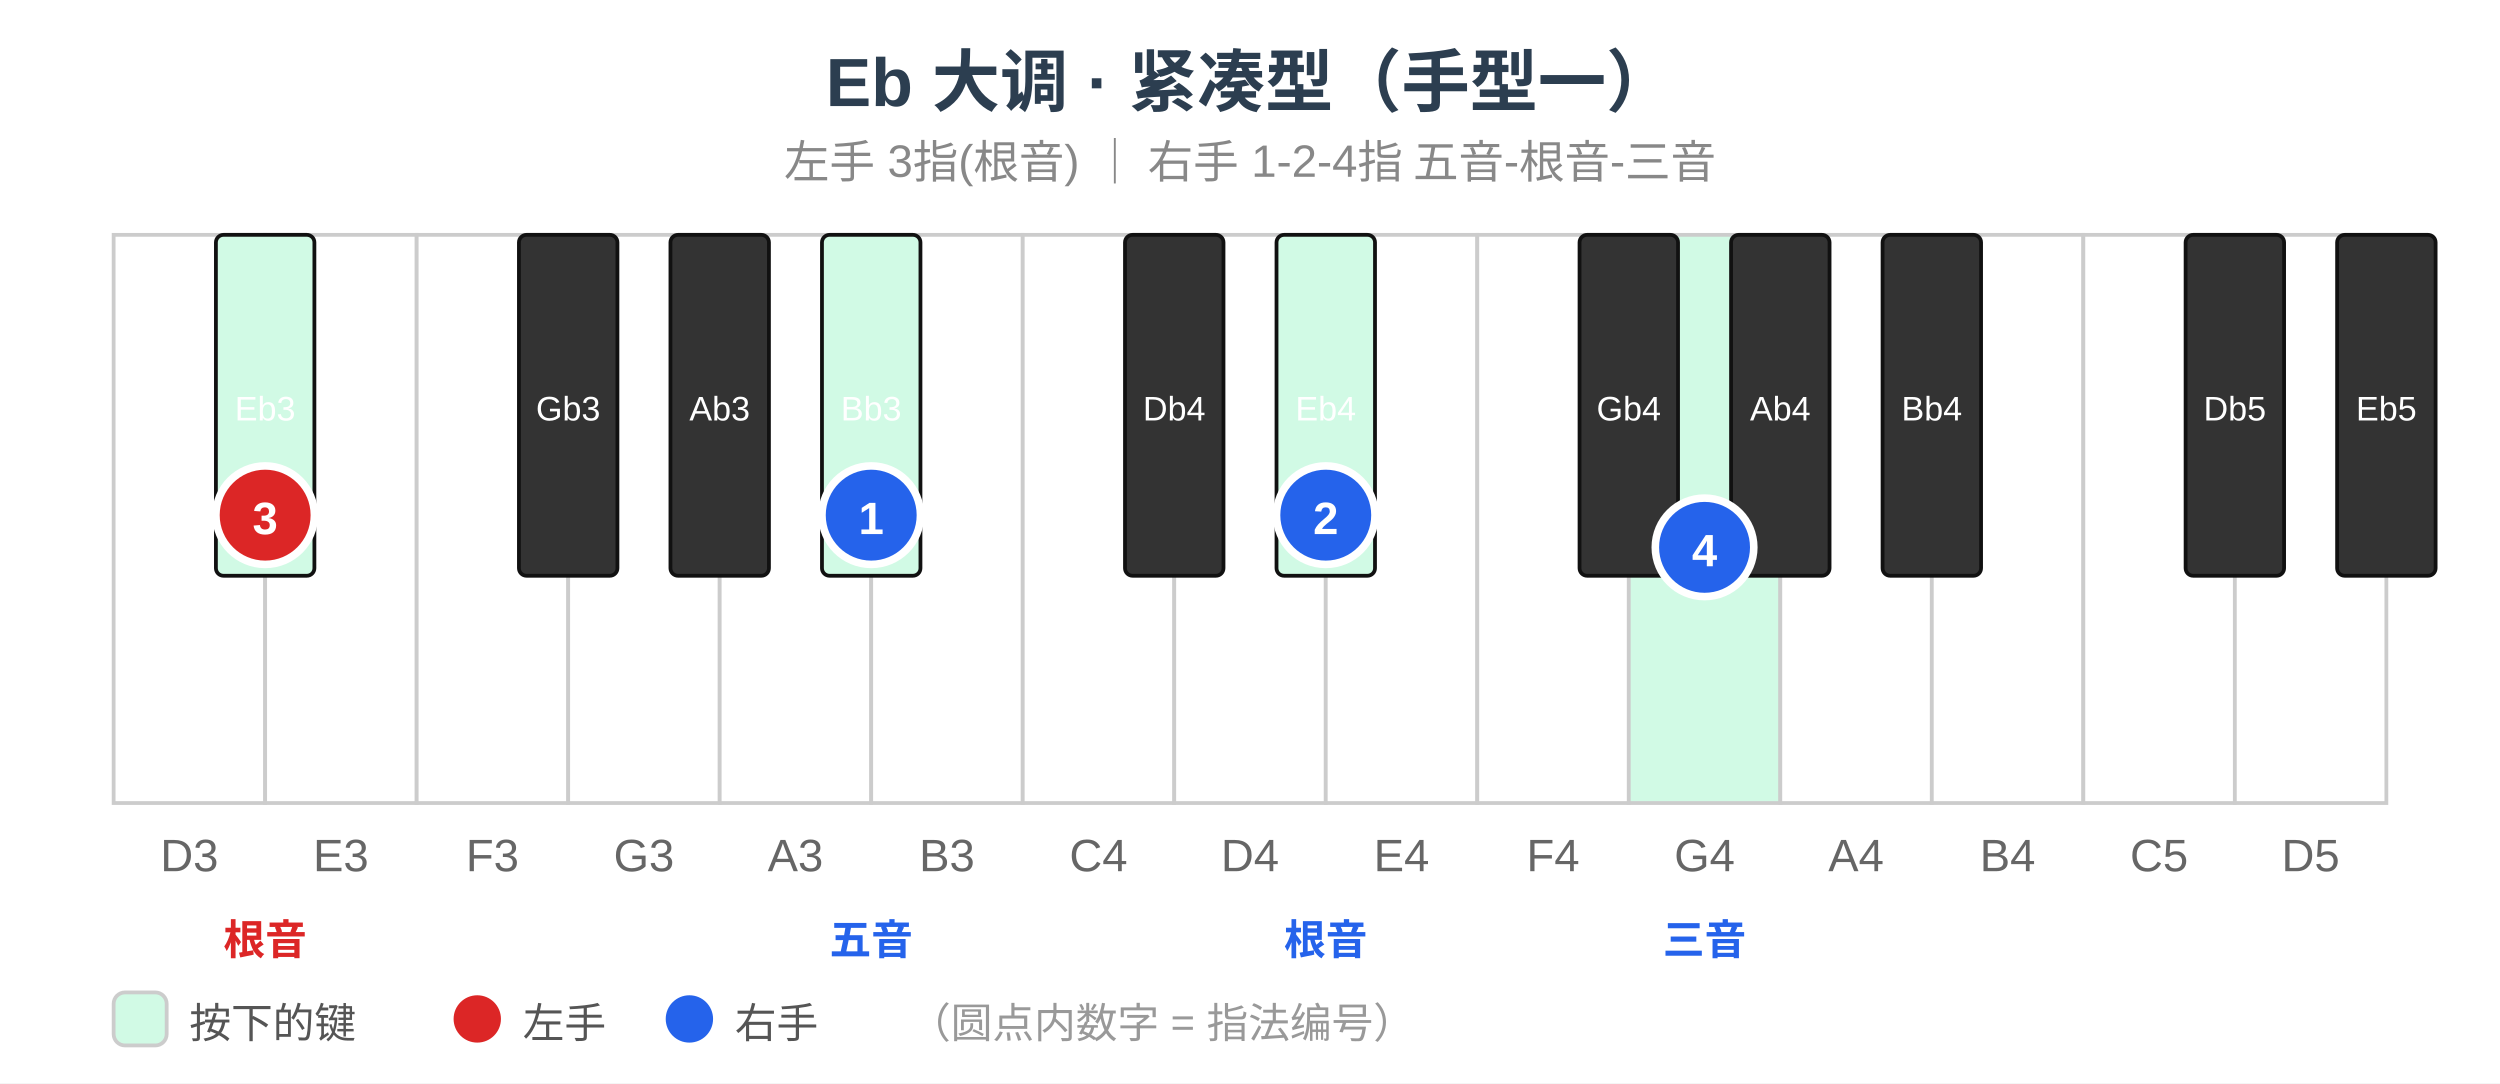
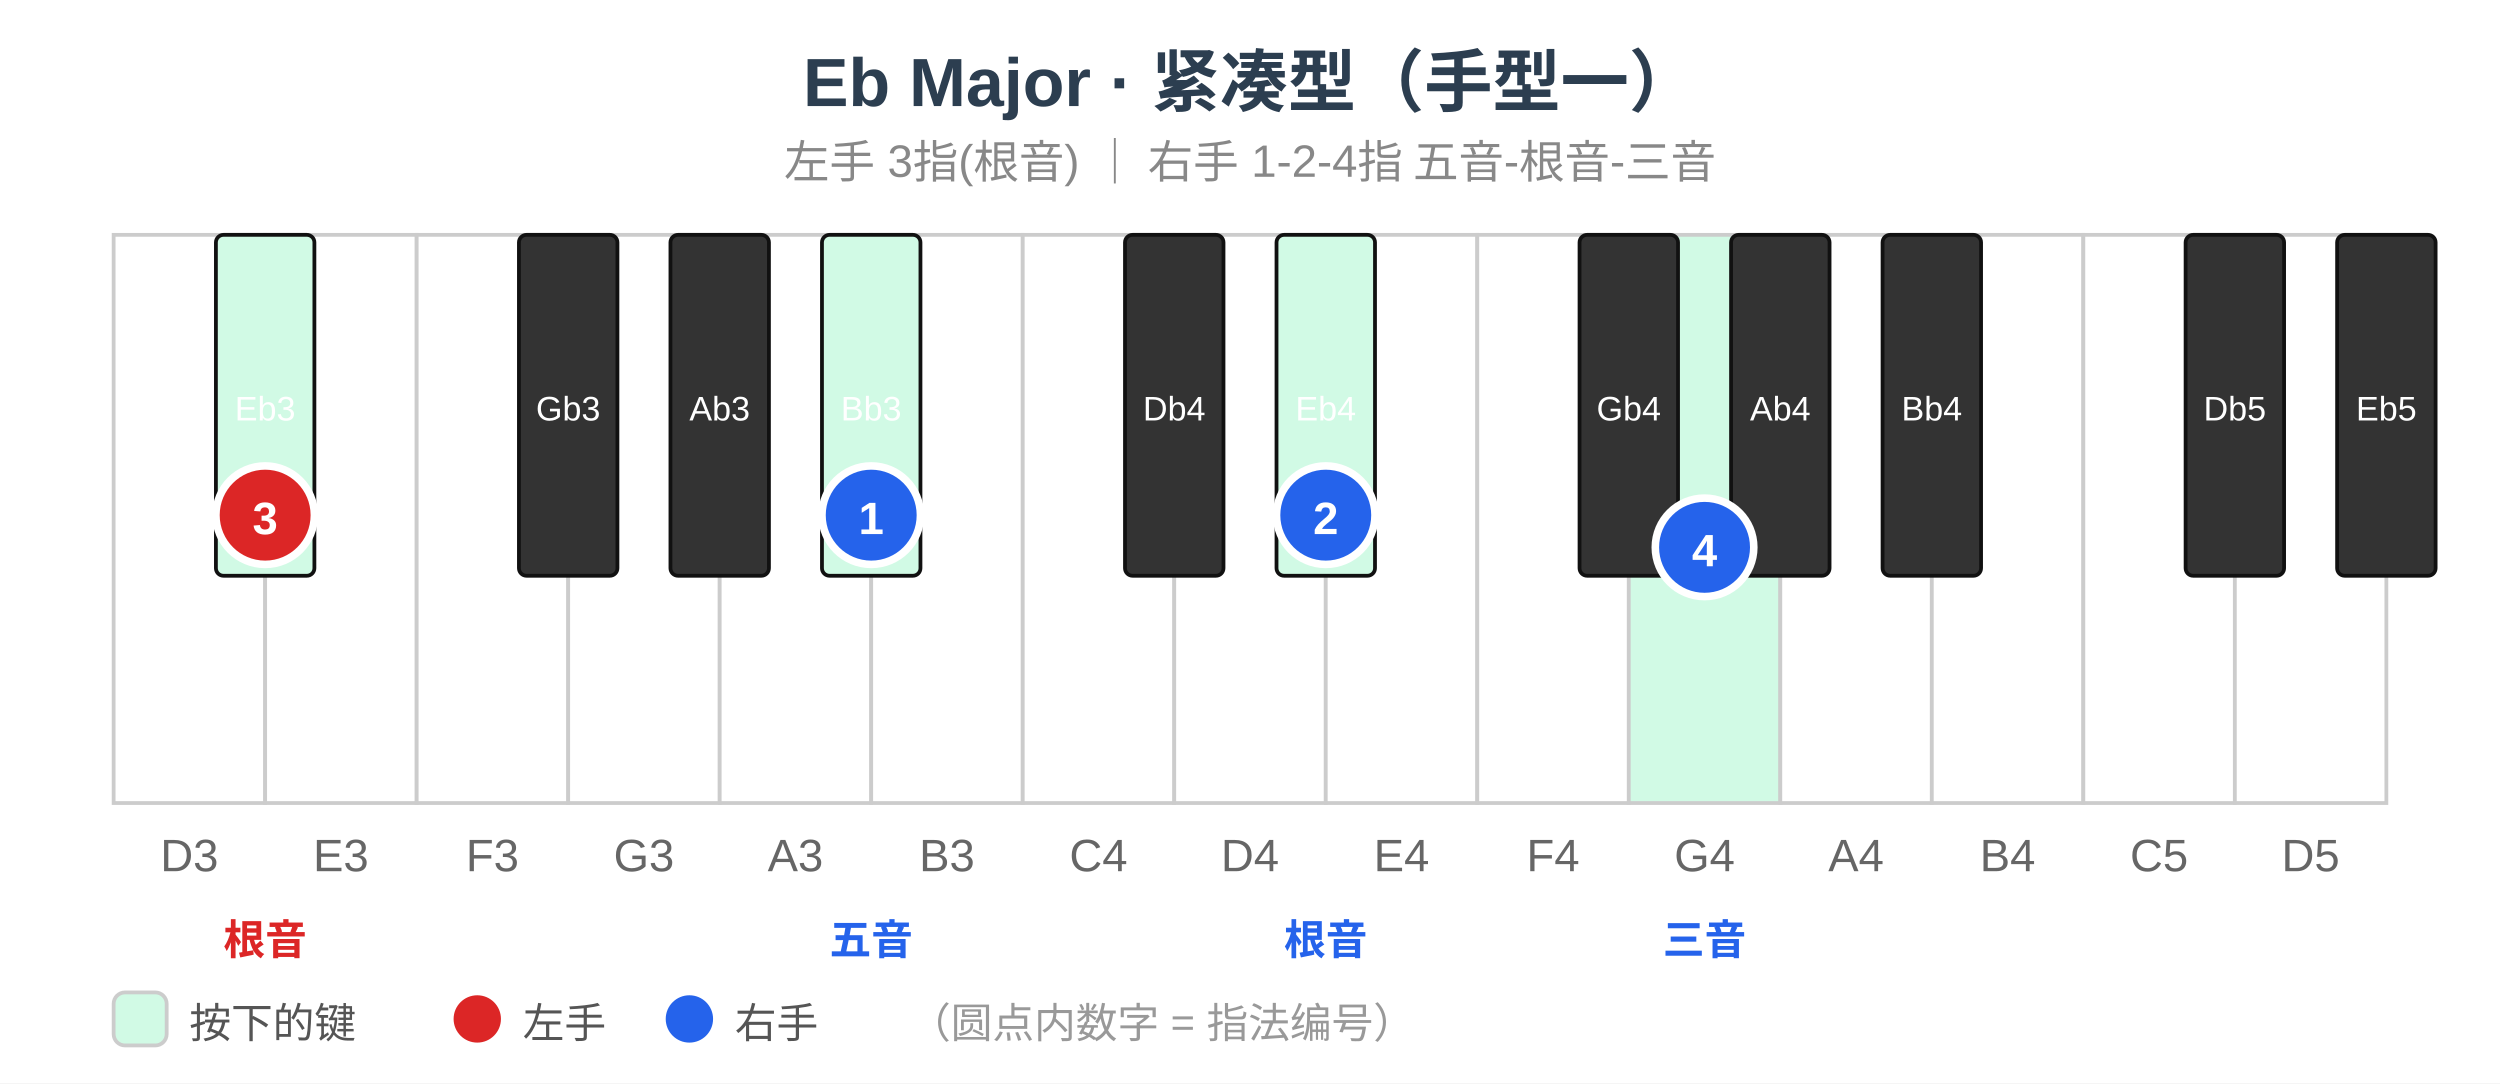
<svg xmlns="http://www.w3.org/2000/svg" viewBox="0 0 660 286" width="660" height="286">
  <rect width="660" height="286" fill="#ffffff" />
-   <text x="330.0" y="28" text-anchor="middle" font-family="Arial,sans-serif" font-size="18" font-weight="bold" fill="#2c3e50">Eb 大调 · 紧凑型（手型一）</text>
+   <text x="330.0" y="28" text-anchor="middle" font-family="Arial,sans-serif" font-size="18" font-weight="bold" fill="#2c3e50">Eb Major · 紧凑型（手型一）</text>
  <text x="330.0" y="47" text-anchor="middle" font-family="Arial,sans-serif" font-size="12" fill="#888">左手 3指(根音) ｜ 右手 1-2-4指 五音-根音-三音</text>
  <rect x="30.0" y="62" width="40" height="150" fill="white" stroke="#ccc" stroke-width="1" />
  <text x="50.0" y="230" text-anchor="middle" font-family="Arial,sans-serif" font-size="12" fill="#666">D3</text>
  <rect x="70.0" y="62" width="40" height="150" fill="white" stroke="#ccc" stroke-width="1" />
  <text x="90.0" y="230" text-anchor="middle" font-family="Arial,sans-serif" font-size="12" fill="#666">E3</text>
  <rect x="110.0" y="62" width="40" height="150" fill="white" stroke="#ccc" stroke-width="1" />
  <text x="130.0" y="230" text-anchor="middle" font-family="Arial,sans-serif" font-size="12" fill="#666">F3</text>
  <rect x="150.0" y="62" width="40" height="150" fill="white" stroke="#ccc" stroke-width="1" />
  <text x="170.0" y="230" text-anchor="middle" font-family="Arial,sans-serif" font-size="12" fill="#666">G3</text>
  <rect x="190.0" y="62" width="40" height="150" fill="white" stroke="#ccc" stroke-width="1" />
  <text x="210.0" y="230" text-anchor="middle" font-family="Arial,sans-serif" font-size="12" fill="#666">A3</text>
  <rect x="230.0" y="62" width="40" height="150" fill="white" stroke="#ccc" stroke-width="1" />
  <text x="250.0" y="230" text-anchor="middle" font-family="Arial,sans-serif" font-size="12" fill="#666">B3</text>
  <rect x="270.0" y="62" width="40" height="150" fill="white" stroke="#ccc" stroke-width="1" />
  <text x="290.0" y="230" text-anchor="middle" font-family="Arial,sans-serif" font-size="12" fill="#666">C4</text>
  <rect x="310.0" y="62" width="40" height="150" fill="white" stroke="#ccc" stroke-width="1" />
  <text x="330.0" y="230" text-anchor="middle" font-family="Arial,sans-serif" font-size="12" fill="#666">D4</text>
  <rect x="350.0" y="62" width="40" height="150" fill="white" stroke="#ccc" stroke-width="1" />
  <text x="370.0" y="230" text-anchor="middle" font-family="Arial,sans-serif" font-size="12" fill="#666">E4</text>
  <rect x="390.0" y="62" width="40" height="150" fill="white" stroke="#ccc" stroke-width="1" />
  <text x="410.0" y="230" text-anchor="middle" font-family="Arial,sans-serif" font-size="12" fill="#666">F4</text>
  <rect x="430.0" y="62" width="40" height="150" fill="#d1fae5" stroke="#ccc" stroke-width="1" />
  <text x="450.0" y="230" text-anchor="middle" font-family="Arial,sans-serif" font-size="12" fill="#666">G4</text>
  <rect x="470.0" y="62" width="40" height="150" fill="white" stroke="#ccc" stroke-width="1" />
  <text x="490.0" y="230" text-anchor="middle" font-family="Arial,sans-serif" font-size="12" fill="#666">A4</text>
  <rect x="510.0" y="62" width="40" height="150" fill="white" stroke="#ccc" stroke-width="1" />
  <text x="530.0" y="230" text-anchor="middle" font-family="Arial,sans-serif" font-size="12" fill="#666">B4</text>
  <rect x="550.0" y="62" width="40" height="150" fill="white" stroke="#ccc" stroke-width="1" />
  <text x="570.0" y="230" text-anchor="middle" font-family="Arial,sans-serif" font-size="12" fill="#666">C5</text>
  <rect x="590.0" y="62" width="40" height="150" fill="white" stroke="#ccc" stroke-width="1" />
  <text x="610.0" y="230" text-anchor="middle" font-family="Arial,sans-serif" font-size="12" fill="#666">D5</text>
  <rect x="57.0" y="62" width="26" height="90" fill="#d1fae5" stroke="#111" stroke-width="1" rx="2" />
  <text x="70.0" y="111.0" text-anchor="middle" font-family="Arial,sans-serif" font-size="9" fill="#fff">Eb3</text>
  <rect x="137.0" y="62" width="26" height="90" fill="#333" stroke="#111" stroke-width="1" rx="2" />
  <text x="150.0" y="111.0" text-anchor="middle" font-family="Arial,sans-serif" font-size="9" fill="#fff">Gb3</text>
  <rect x="177.0" y="62" width="26" height="90" fill="#333" stroke="#111" stroke-width="1" rx="2" />
  <text x="190.0" y="111.0" text-anchor="middle" font-family="Arial,sans-serif" font-size="9" fill="#fff">Ab3</text>
  <rect x="217.0" y="62" width="26" height="90" fill="#d1fae5" stroke="#111" stroke-width="1" rx="2" />
  <text x="230.0" y="111.0" text-anchor="middle" font-family="Arial,sans-serif" font-size="9" fill="#fff">Bb3</text>
  <rect x="297.0" y="62" width="26" height="90" fill="#333" stroke="#111" stroke-width="1" rx="2" />
  <text x="310.0" y="111.0" text-anchor="middle" font-family="Arial,sans-serif" font-size="9" fill="#fff">Db4</text>
  <rect x="337.0" y="62" width="26" height="90" fill="#d1fae5" stroke="#111" stroke-width="1" rx="2" />
  <text x="350.0" y="111.0" text-anchor="middle" font-family="Arial,sans-serif" font-size="9" fill="#fff">Eb4</text>
  <rect x="417.0" y="62" width="26" height="90" fill="#333" stroke="#111" stroke-width="1" rx="2" />
  <text x="430.0" y="111.0" text-anchor="middle" font-family="Arial,sans-serif" font-size="9" fill="#fff">Gb4</text>
  <rect x="457.0" y="62" width="26" height="90" fill="#333" stroke="#111" stroke-width="1" rx="2" />
  <text x="470.0" y="111.0" text-anchor="middle" font-family="Arial,sans-serif" font-size="9" fill="#fff">Ab4</text>
  <rect x="497.0" y="62" width="26" height="90" fill="#333" stroke="#111" stroke-width="1" rx="2" />
  <text x="510.0" y="111.0" text-anchor="middle" font-family="Arial,sans-serif" font-size="9" fill="#fff">Bb4</text>
  <rect x="577.0" y="62" width="26" height="90" fill="#333" stroke="#111" stroke-width="1" rx="2" />
  <text x="590.0" y="111.0" text-anchor="middle" font-family="Arial,sans-serif" font-size="9" fill="#fff">Db5</text>
  <rect x="617.0" y="62" width="26" height="90" fill="#333" stroke="#111" stroke-width="1" rx="2" />
  <text x="630.0" y="111.0" text-anchor="middle" font-family="Arial,sans-serif" font-size="9" fill="#fff">Eb5</text>
  <circle cx="70.0" cy="136.0" r="13" fill="#dc2626" stroke="white" stroke-width="2" />
  <text x="70.0" y="141.0" text-anchor="middle" font-family="Arial,sans-serif" font-size="12" font-weight="bold" fill="white">3</text>
  <text x="70.0" y="252" text-anchor="middle" font-family="Arial,sans-serif" font-size="11" font-weight="bold" fill="#dc2626">根音</text>
  <circle cx="230.0" cy="136.0" r="13" fill="#2563eb" stroke="white" stroke-width="2" />
  <text x="230.0" y="141.0" text-anchor="middle" font-family="Arial,sans-serif" font-size="12" font-weight="bold" fill="white">1</text>
  <text x="230.0" y="252" text-anchor="middle" font-family="Arial,sans-serif" font-size="11" font-weight="bold" fill="#2563eb">五音</text>
  <circle cx="350.0" cy="136.0" r="13" fill="#2563eb" stroke="white" stroke-width="2" />
  <text x="350.0" y="141.0" text-anchor="middle" font-family="Arial,sans-serif" font-size="12" font-weight="bold" fill="white">2</text>
  <text x="350.0" y="252" text-anchor="middle" font-family="Arial,sans-serif" font-size="11" font-weight="bold" fill="#2563eb">根音</text>
  <circle cx="450.0" cy="144.5" r="13" fill="#2563eb" stroke="white" stroke-width="2" />
  <text x="450.0" y="149.5" text-anchor="middle" font-family="Arial,sans-serif" font-size="12" font-weight="bold" fill="white">4</text>
  <text x="450.0" y="252" text-anchor="middle" font-family="Arial,sans-serif" font-size="11" font-weight="bold" fill="#2563eb">三音</text>
  <rect x="30.0" y="262" width="14" height="14" rx="3" fill="#d1fae5" stroke="#ccc" stroke-width="1" />
  <text x="50.0" y="274" font-family="Arial,sans-serif" font-size="11" fill="#555">按下的键</text>
  <circle cx="126.0" cy="269" r="7" fill="#dc2626" stroke="white" stroke-width="1.5" />
  <text x="138.0" y="274" font-family="Arial,sans-serif" font-size="11" fill="#555">左手</text>
  <circle cx="182.0" cy="269" r="7" fill="#2563eb" stroke="white" stroke-width="1.5" />
  <text x="194.0" y="274" font-family="Arial,sans-serif" font-size="11" fill="#555">右手</text>
  <text x="240.0" y="274" font-family="Arial,sans-serif" font-size="11" fill="#999">（圆点内数字 = 指法编号）</text>
</svg>
